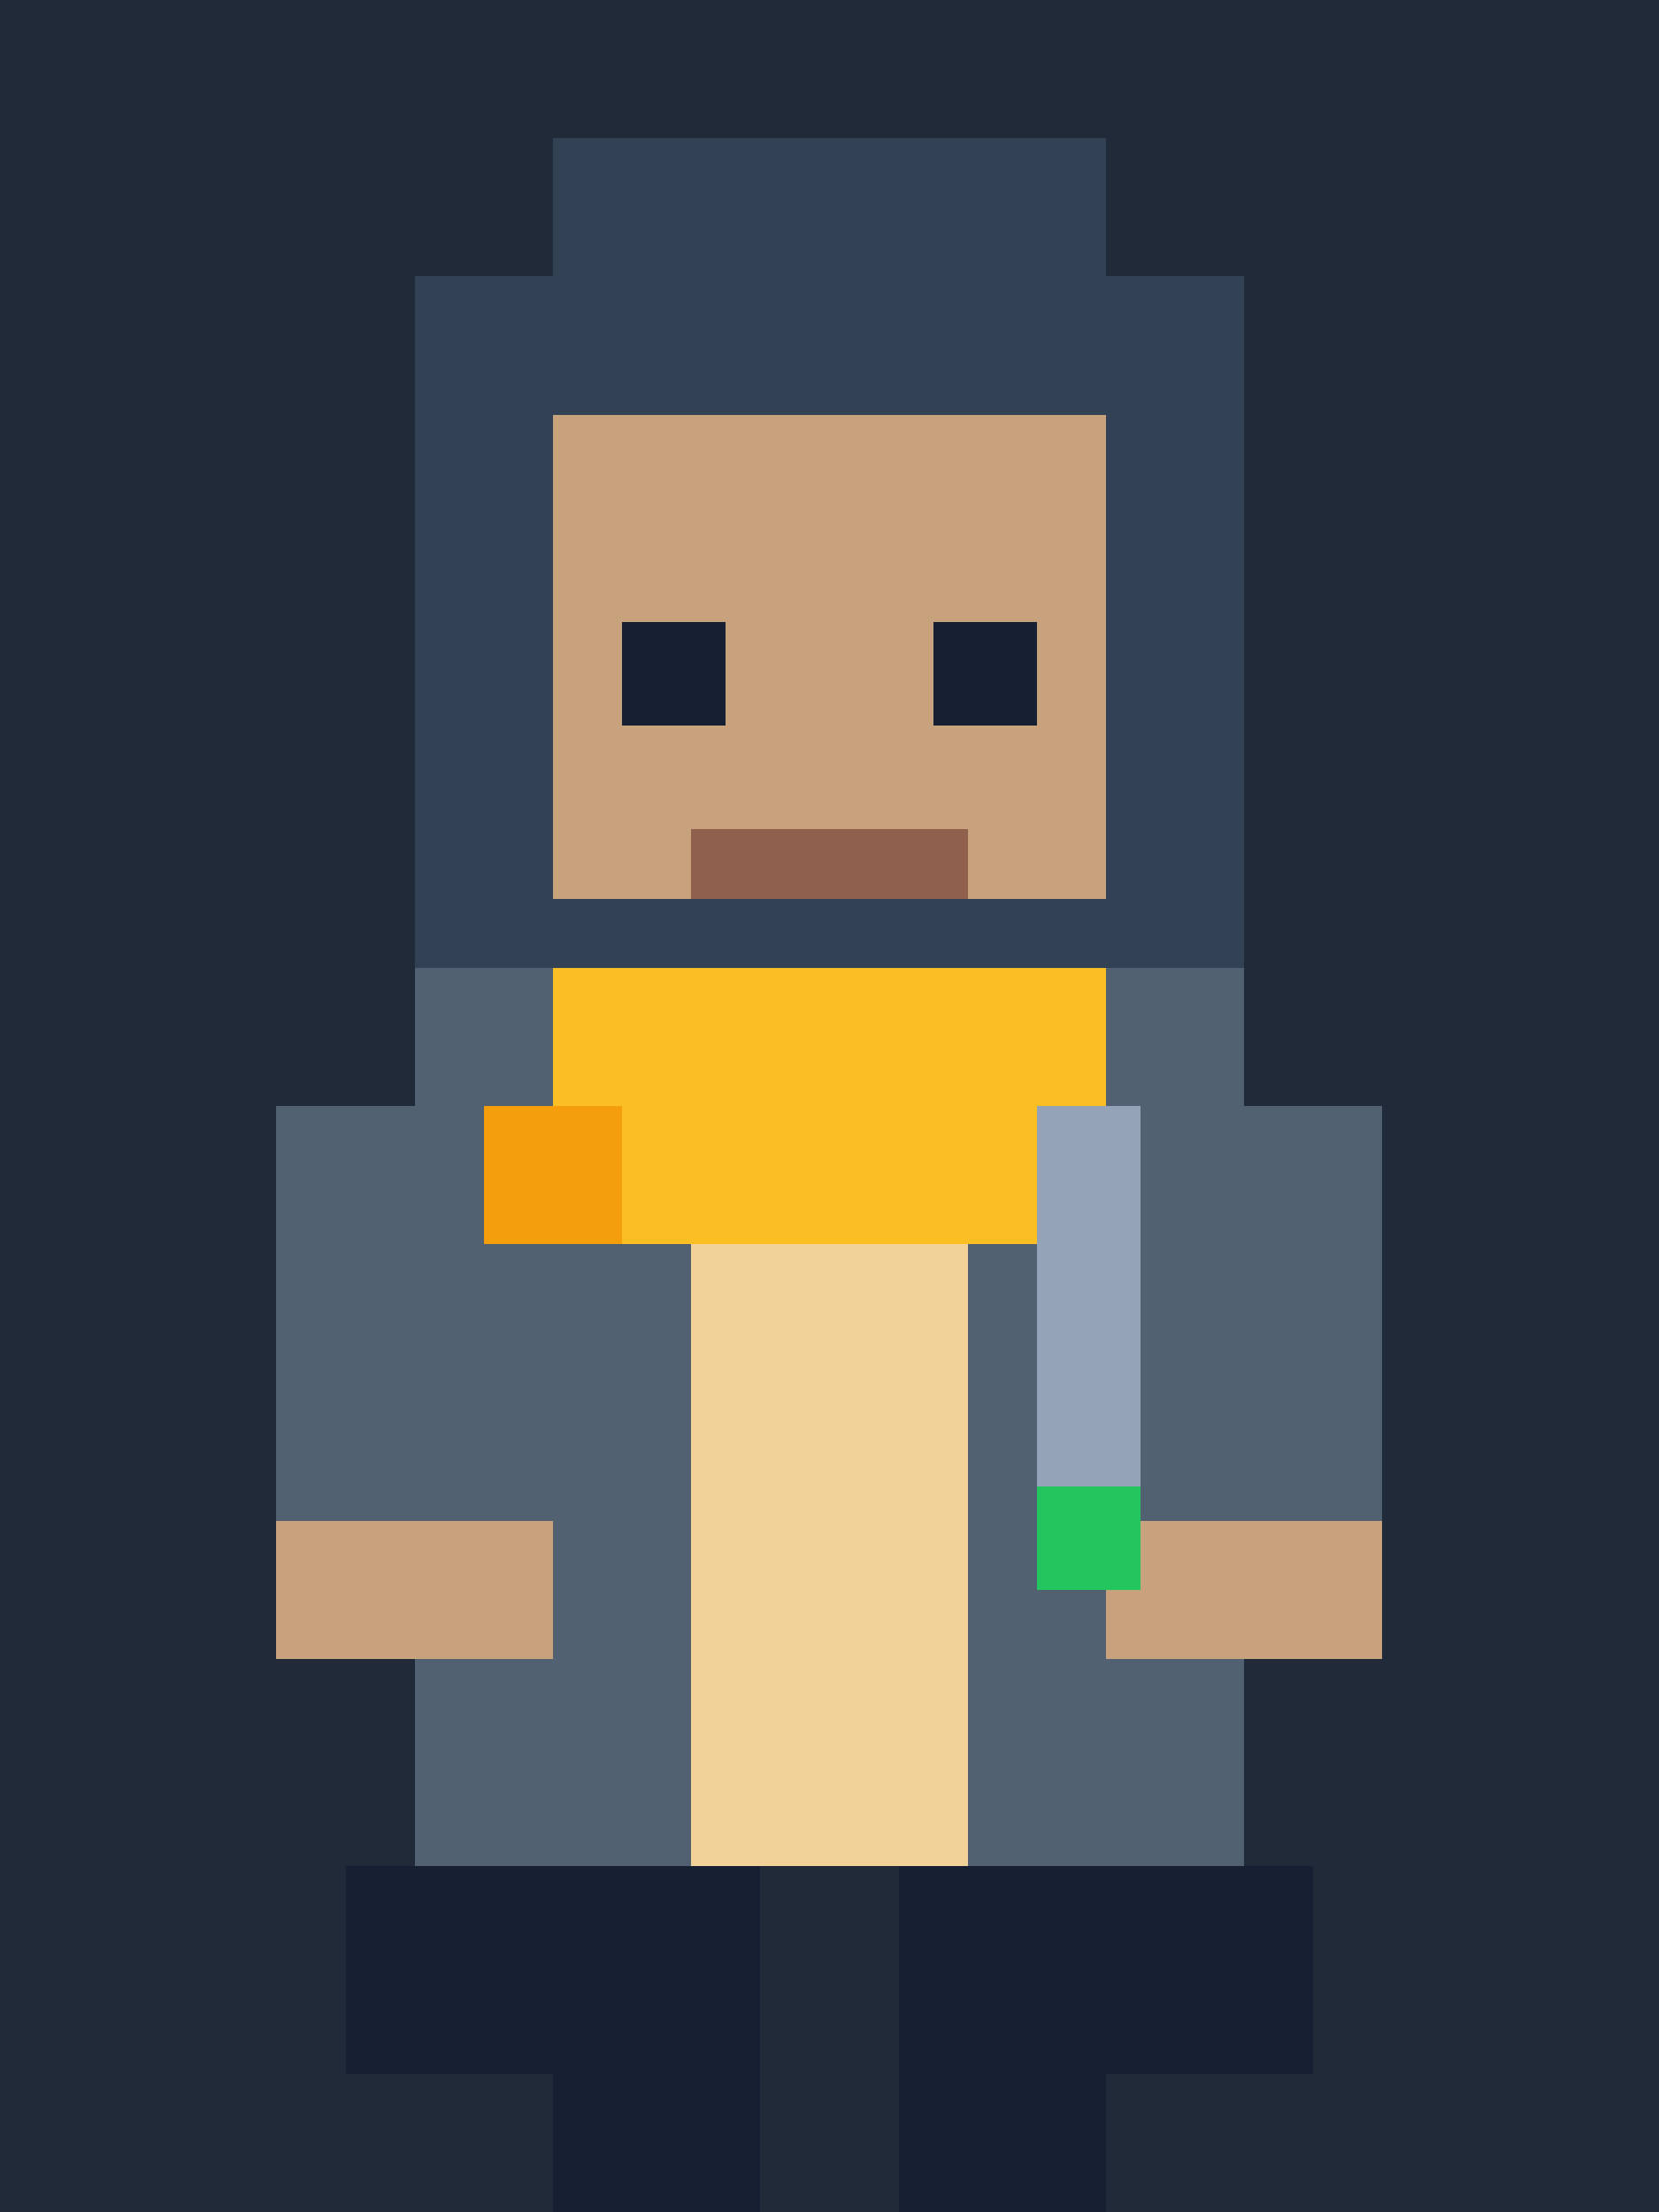
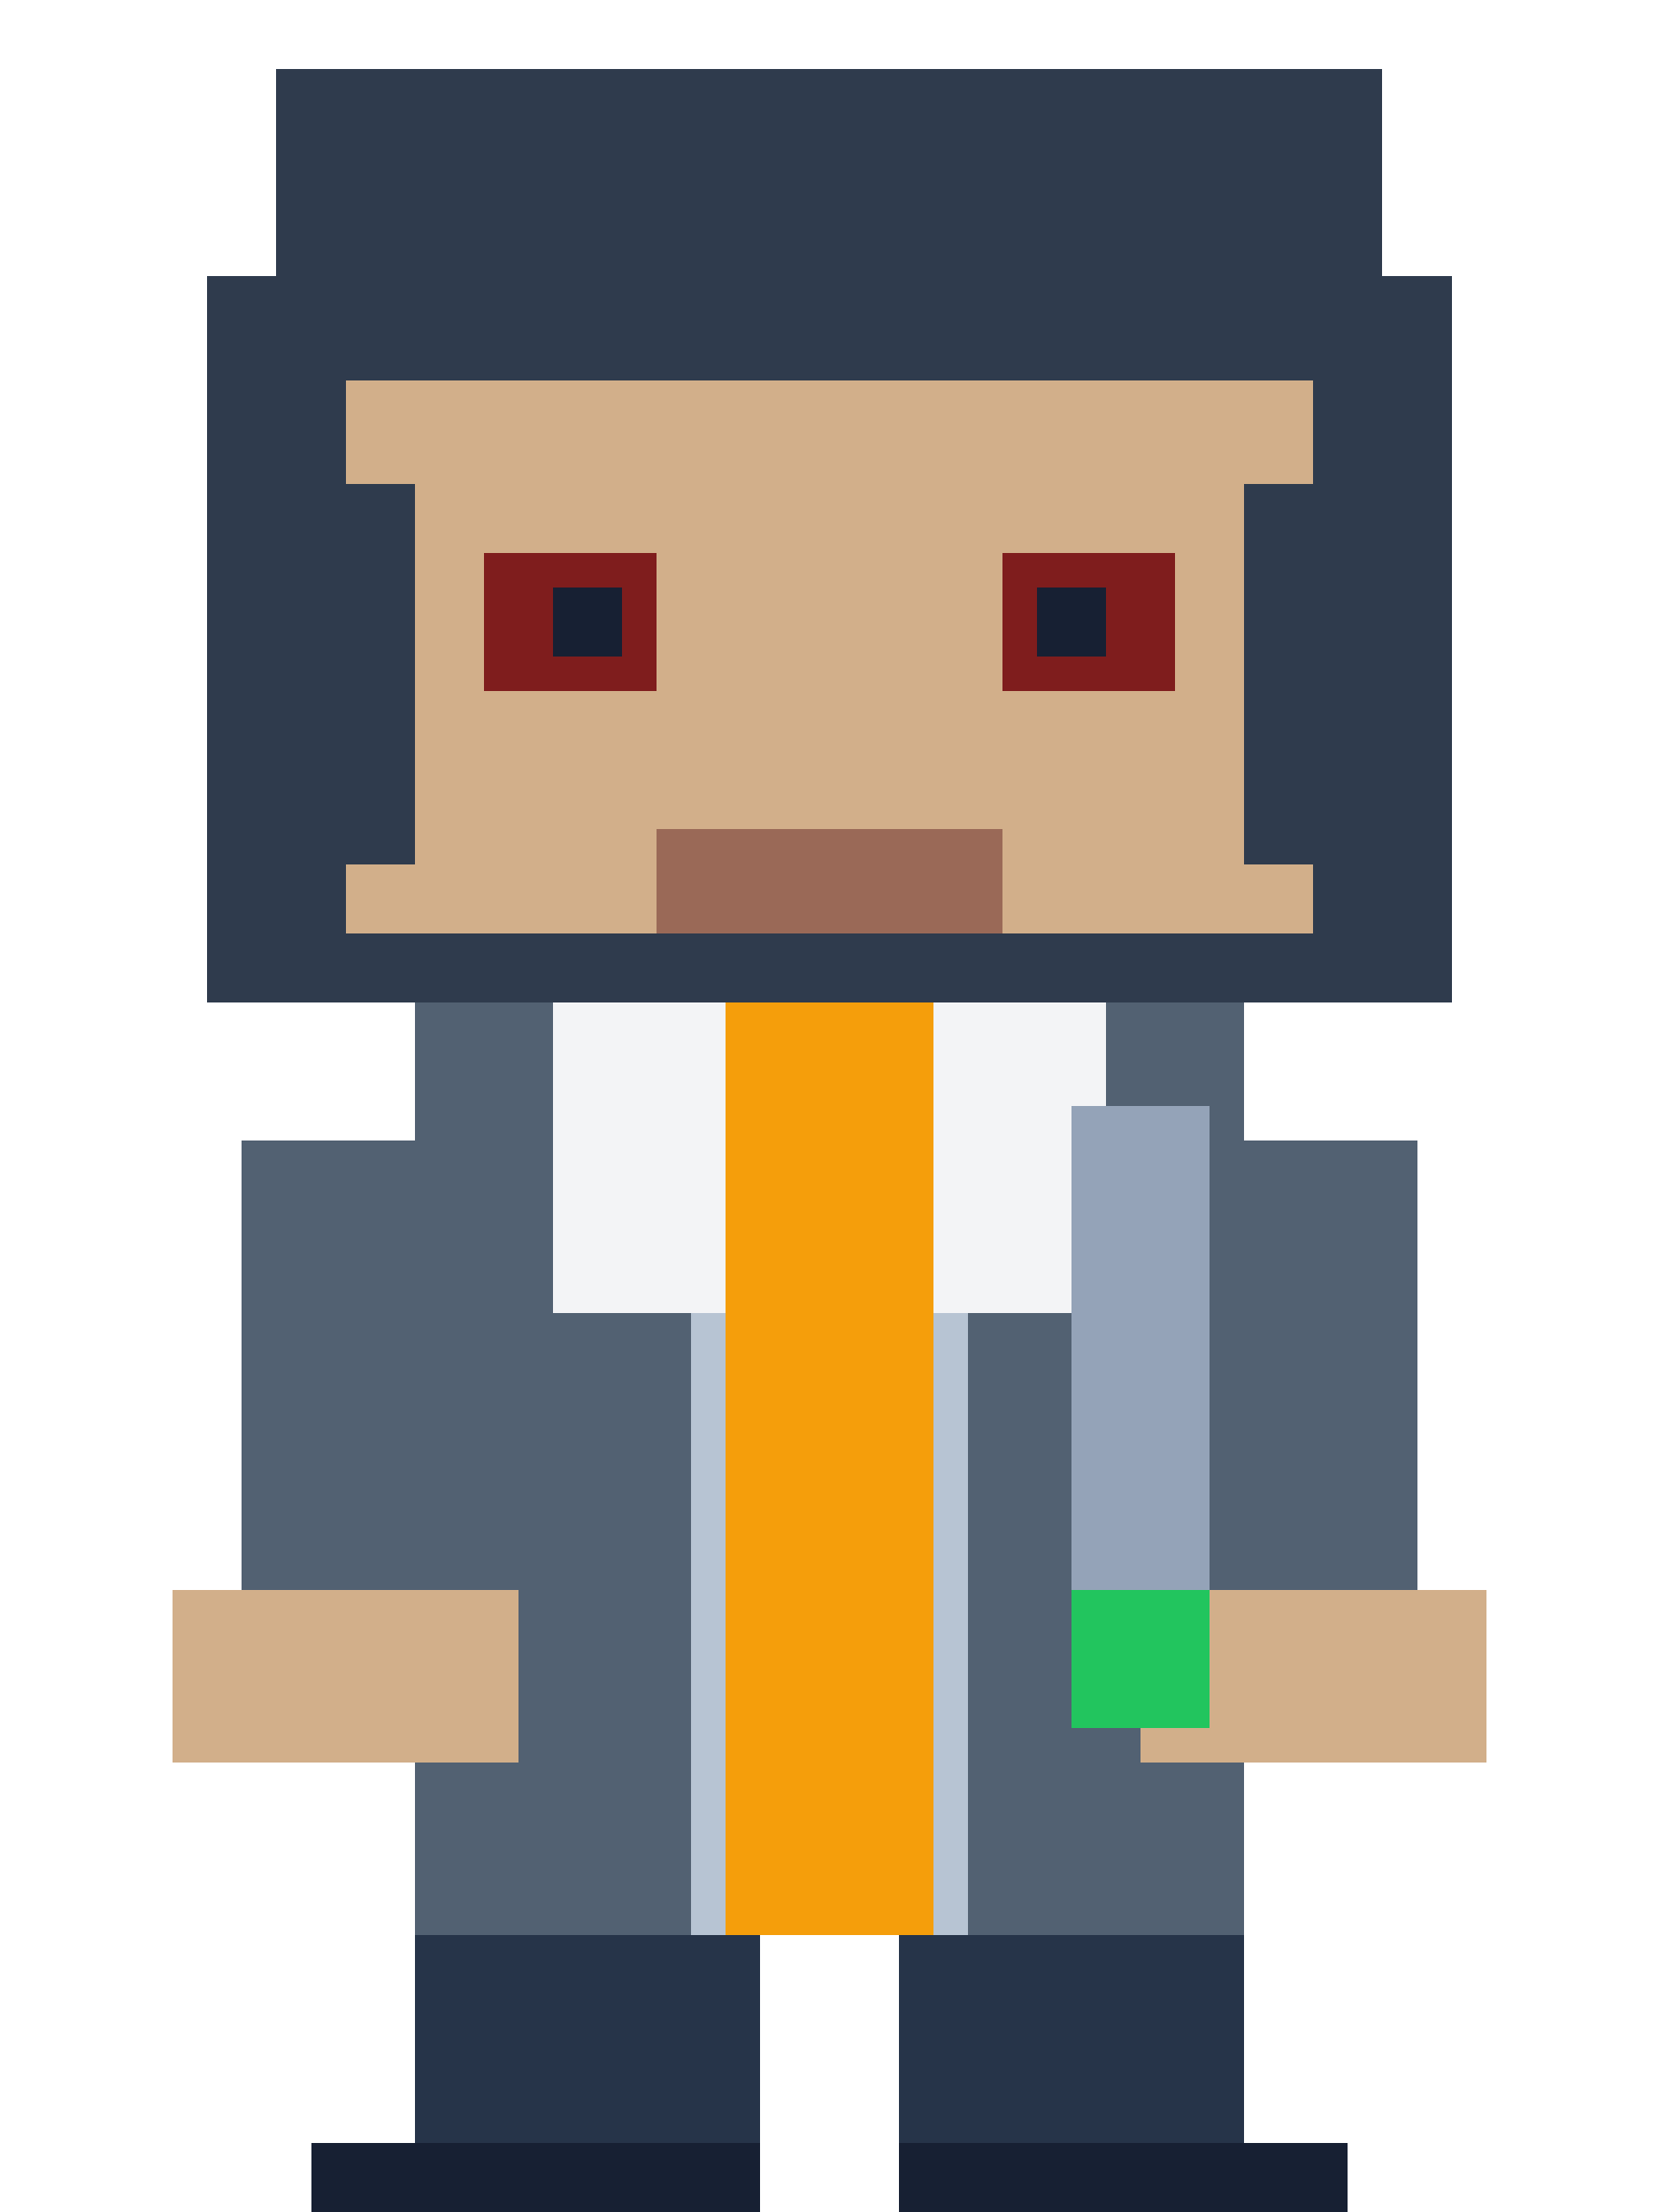
<svg xmlns="http://www.w3.org/2000/svg" width="48" height="64" viewBox="0 0 48 64" shape-rendering="crispEdges">
-   <rect width="48" height="64" fill="#202a38" />
-   <rect x="16" y="4" width="16" height="4" fill="#334155" />
-   <rect x="12" y="8" width="24" height="20" fill="#334155" />
-   <rect x="16" y="12" width="16" height="14" fill="#c8a27c" />
-   <rect x="12" y="16" width="4" height="8" fill="#334155" />
-   <rect x="32" y="16" width="4" height="8" fill="#334155" />
-   <rect x="18" y="18" width="3" height="3" fill="#172033" />
-   <rect x="27" y="18" width="3" height="3" fill="#172033" />
-   <rect x="20" y="24" width="8" height="2" fill="#8f604b" />
-   <rect x="12" y="28" width="24" height="26" fill="#526172" />
-   <rect x="16" y="28" width="16" height="8" fill="#fbbf24" />
-   <rect x="20" y="36" width="8" height="18" fill="#f1d399" />
-   <rect x="8" y="32" width="8" height="16" fill="#526172" />
-   <rect x="32" y="32" width="8" height="16" fill="#526172" />
-   <rect x="8" y="44" width="8" height="4" fill="#c8a27c" />
-   <rect x="32" y="44" width="8" height="4" fill="#c8a27c" />
-   <rect x="10" y="54" width="12" height="6" fill="#172033" />
-   <rect x="26" y="54" width="12" height="6" fill="#172033" />
-   <rect x="16" y="60" width="6" height="4" fill="#172033" />
-   <rect x="26" y="60" width="6" height="4" fill="#172033" />
-   <rect x="30" y="32" width="3" height="11" fill="#94a3b8" />
-   <rect x="30" y="43" width="3" height="3" fill="#22c55e" />
-   <rect x="14" y="32" width="4" height="4" fill="#f59e0b" />
+   <rect width="48" height="64" fill="none" />
+   <rect x="8" y="2" width="32" height="8" fill="#2f3b4d" />
+   <rect x="6" y="8" width="36" height="21" fill="#2f3b4d" />
+   <rect x="10" y="11" width="28" height="16" fill="#d2af8a" />
+   <rect x="8" y="14" width="4" height="11" fill="#2f3b4d" />
+   <rect x="36" y="14" width="4" height="11" fill="#2f3b4d" />
+   <rect x="14" y="16" width="5" height="4" fill="#7f1d1d" />
+   <rect x="29" y="16" width="5" height="4" fill="#7f1d1d" />
+   <rect x="16" y="17" width="2" height="2" fill="#172033" />
+   <rect x="30" y="17" width="2" height="2" fill="#172033" />
+   <rect x="19" y="24" width="10" height="3" fill="#9a6957" />
+   <rect x="12" y="29" width="24" height="27" fill="#526172" />
+   <rect x="16" y="29" width="16" height="9" fill="#f3f4f6" />
+   <rect x="20" y="38" width="8" height="18" fill="#b7c4d3" />
+   <rect x="21" y="29" width="6" height="27" fill="#f59e0b" />
+   <rect x="7" y="33" width="8" height="17" fill="#526172" />
+   <rect x="33" y="33" width="8" height="17" fill="#526172" />
+   <rect x="5" y="46" width="10" height="5" fill="#d2af8a" />
+   <rect x="33" y="46" width="10" height="5" fill="#d2af8a" />
+   <rect x="12" y="56" width="10" height="6" fill="#263449" />
+   <rect x="26" y="56" width="10" height="6" fill="#263449" />
+   <rect x="9" y="62" width="13" height="2" fill="#172033" />
+   <rect x="26" y="62" width="13" height="2" fill="#172033" />
+   <rect x="31" y="32" width="4" height="14" fill="#94a3b8" />
+   <rect x="31" y="46" width="4" height="4" fill="#22c55e" />
</svg>
